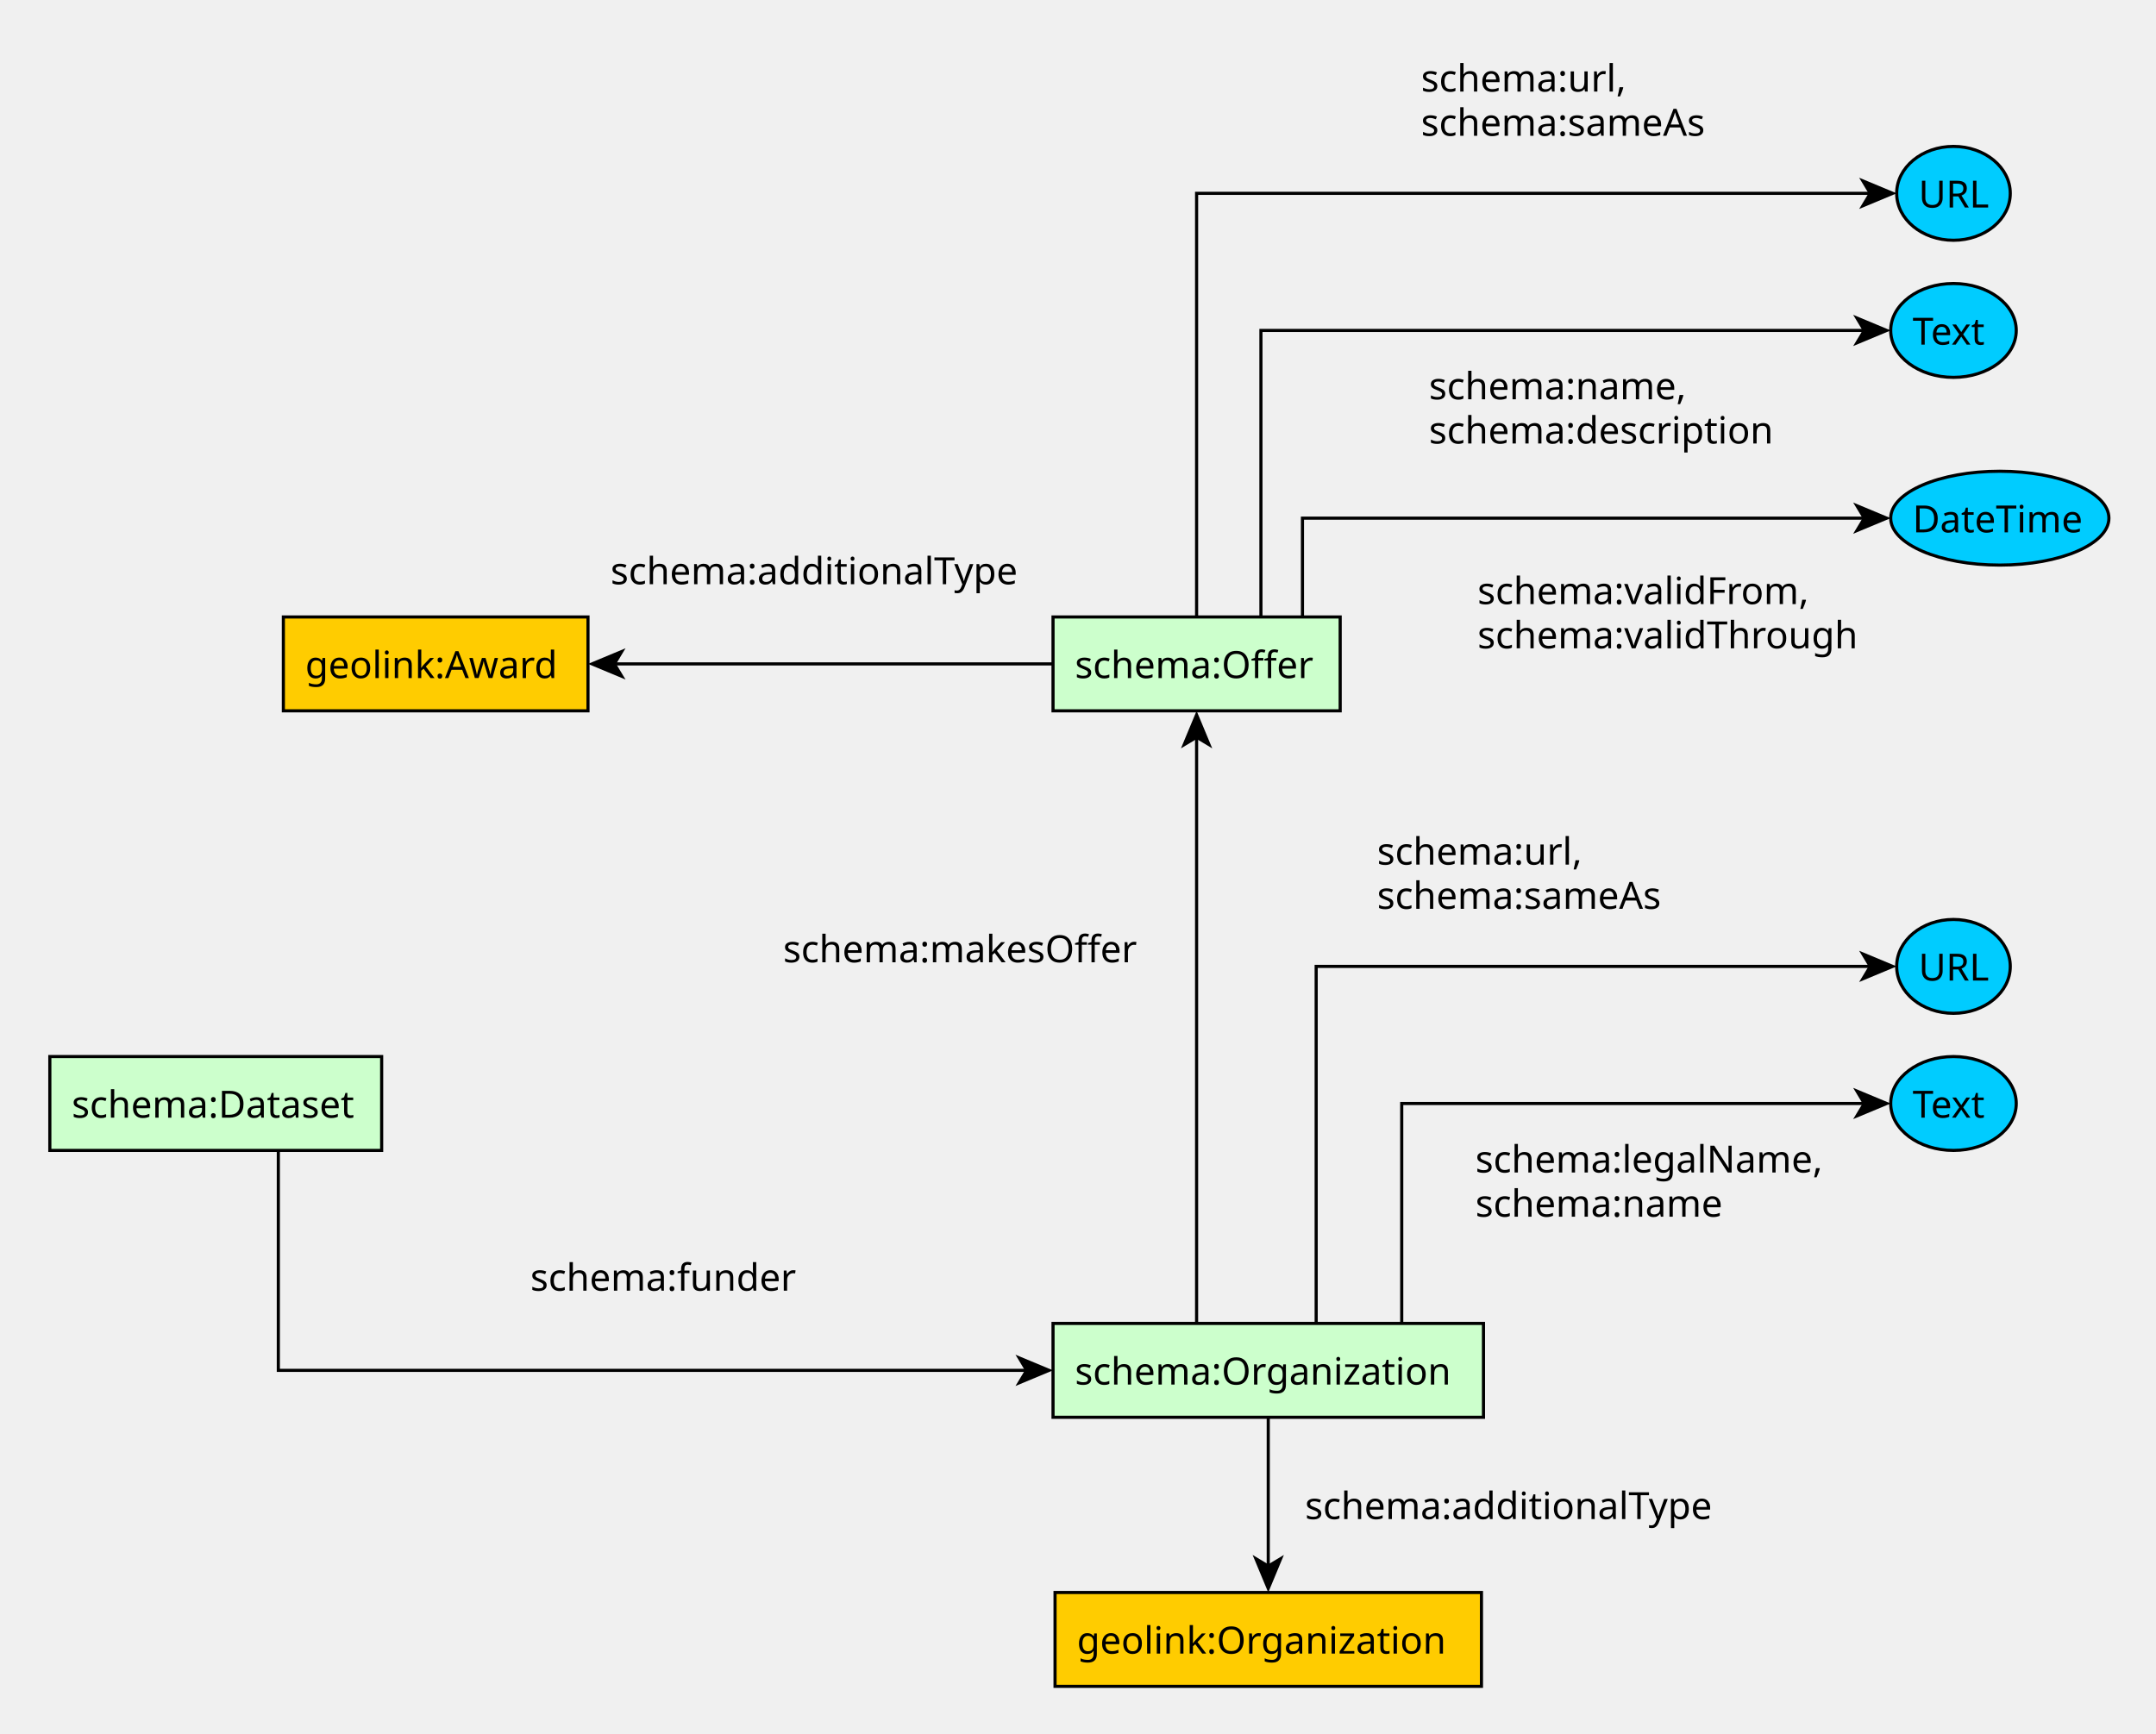
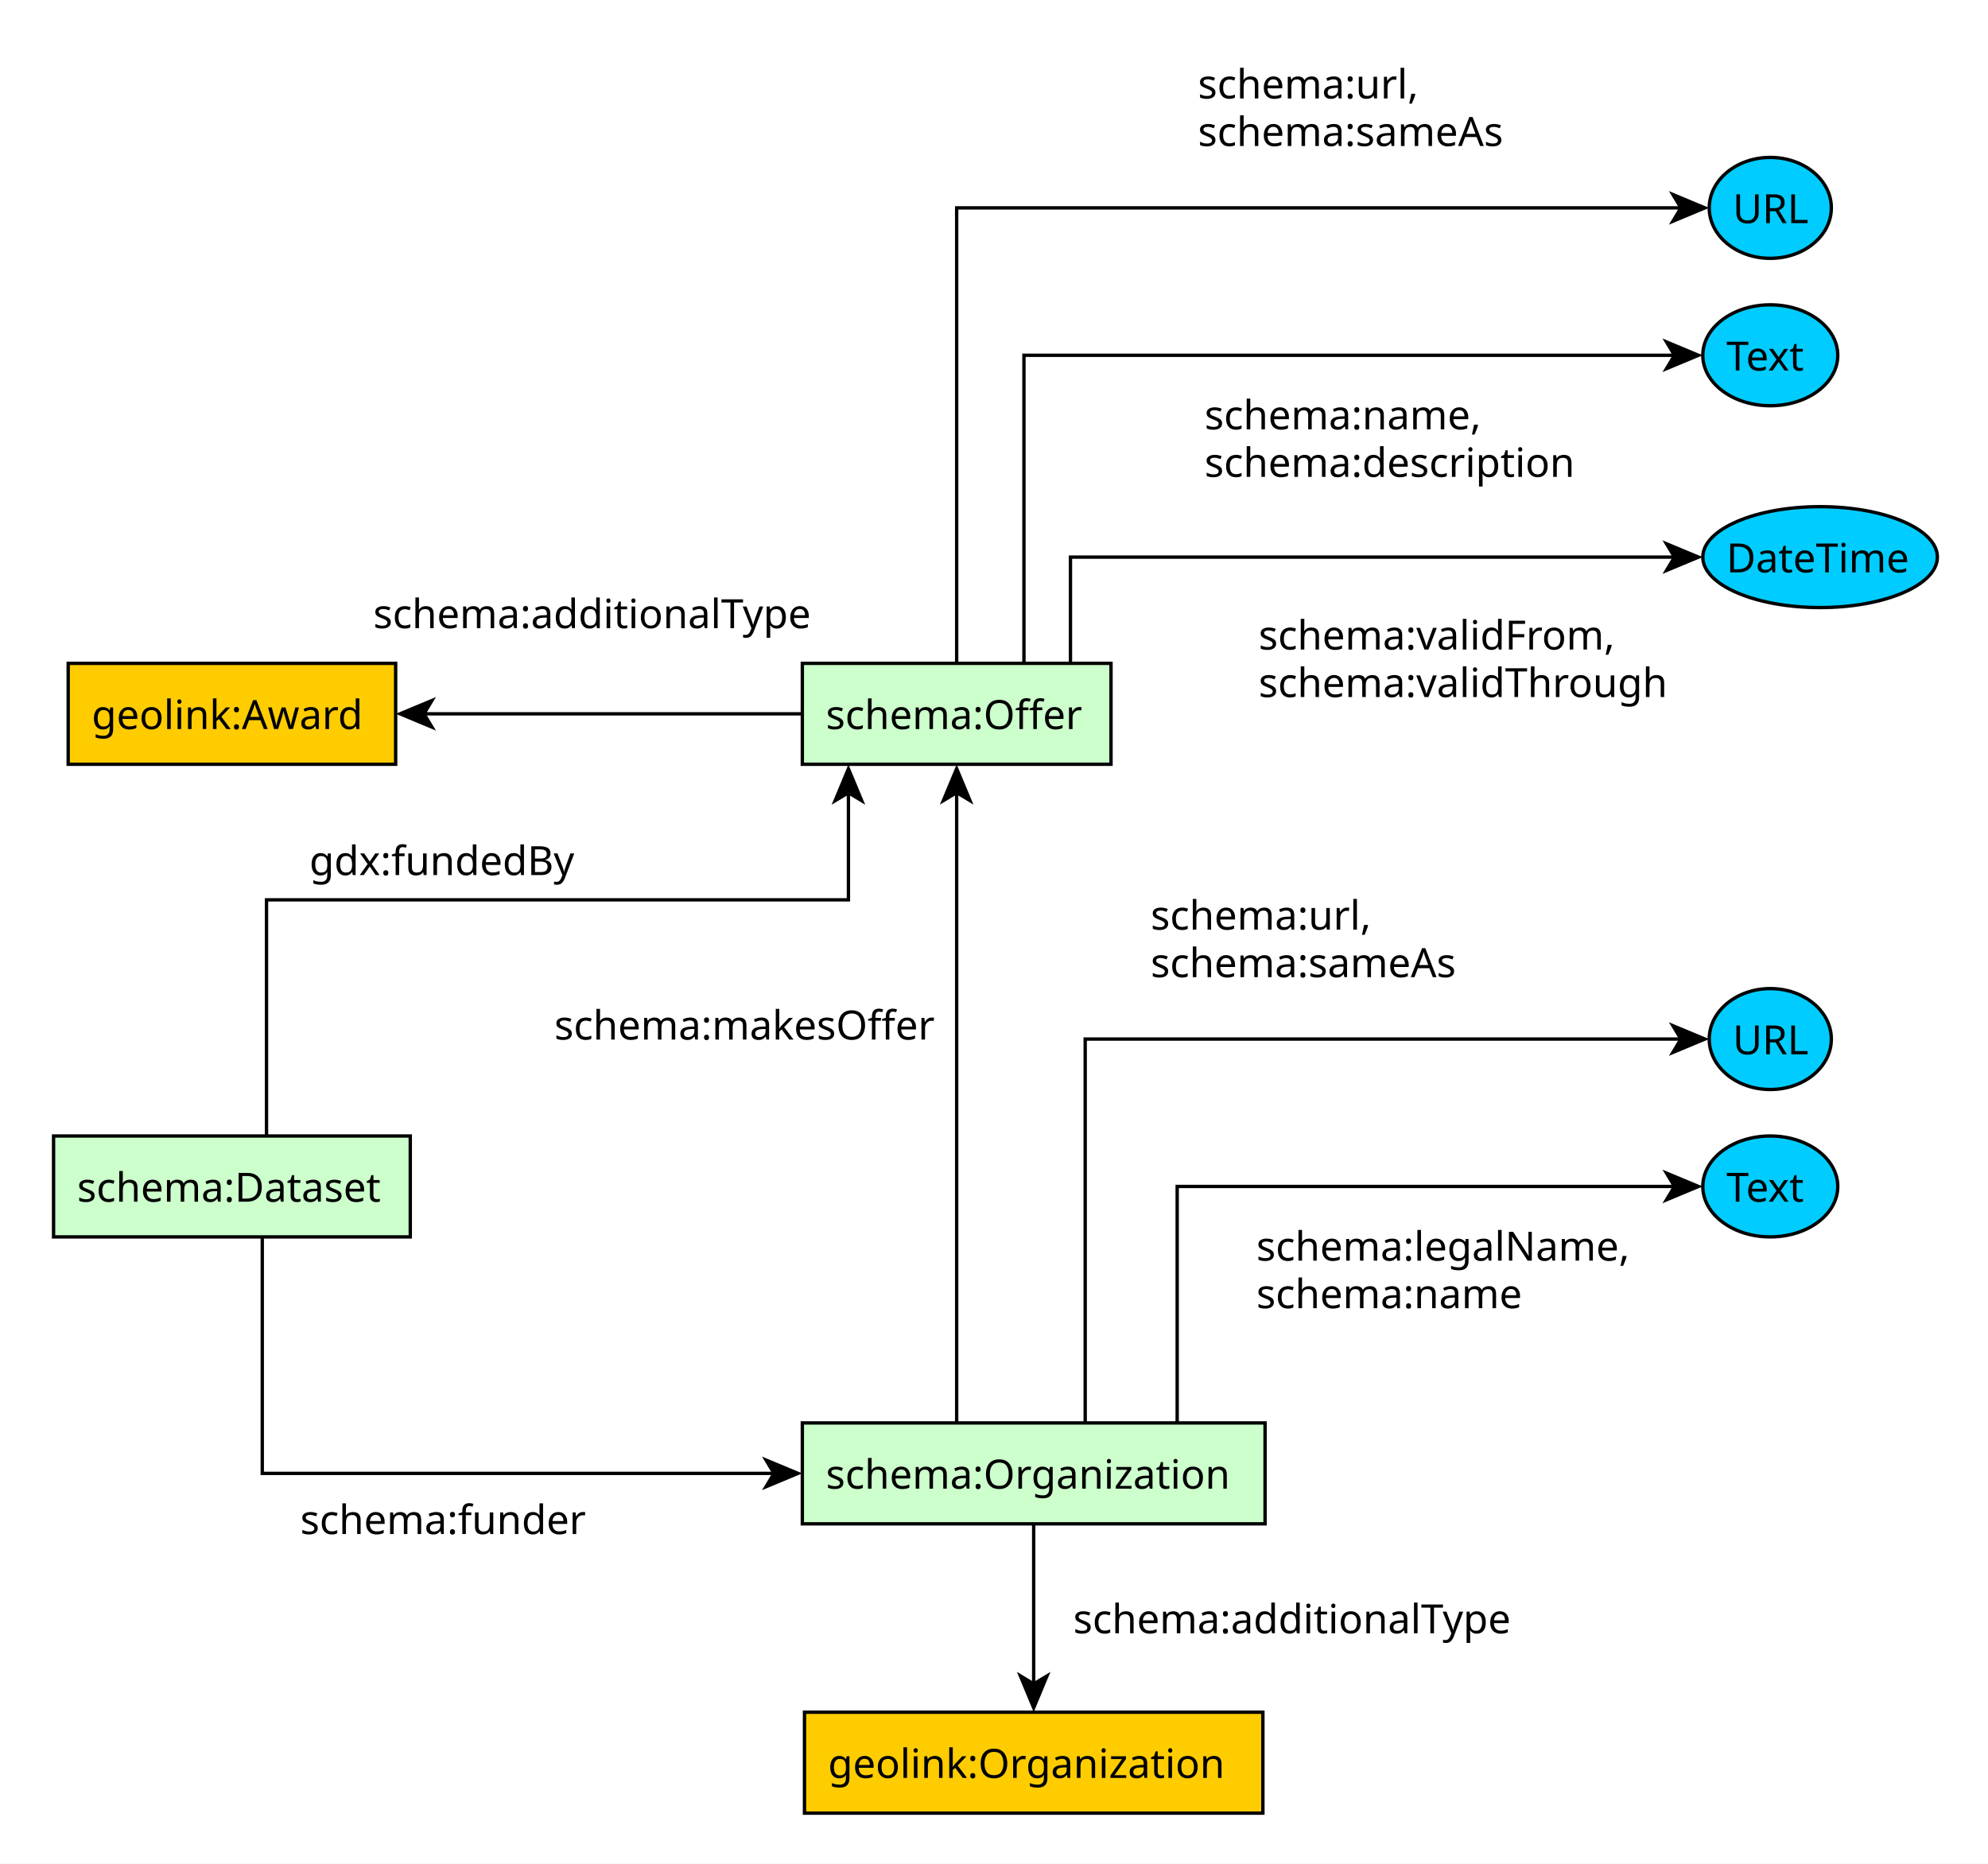
- <svg xmlns="http://www.w3.org/2000/svg" xmlns:xlink="http://www.w3.org/1999/xlink" fill-opacity="1" color-rendering="auto" color-interpolation="auto" text-rendering="auto" stroke="black" stroke-linecap="square" width="689" stroke-miterlimit="10" shape-rendering="auto" stroke-opacity="1" fill="black" stroke-dasharray="none" font-weight="normal" stroke-width="1" height="554" font-family="'Dialog'" font-style="normal" stroke-linejoin="miter" font-size="12px" stroke-dashoffset="0" image-rendering="auto">
+ <svg xmlns="http://www.w3.org/2000/svg" xmlns:xlink="http://www.w3.org/1999/xlink" fill-opacity="1" color-rendering="auto" color-interpolation="auto" text-rendering="auto" stroke="black" stroke-linecap="square" width="591" stroke-miterlimit="10" shape-rendering="auto" stroke-opacity="1" fill="black" stroke-dasharray="none" font-weight="normal" stroke-width="1" height="554" font-family="'Dialog'" font-style="normal" stroke-linejoin="miter" font-size="12px" stroke-dashoffset="0" image-rendering="auto">
  <defs id="genericDefs" />
  <g>
    <defs id="defs1">
      <clipPath clipPathUnits="userSpaceOnUse" id="clipPath1">
-         <path d="M0 0 L689 0 L689 554 L0 554 L0 0 Z" />
+         <path d="M0 0 L591 0 L591 554 L0 554 L0 0 Z" />
+       </clipPath>
+       <clipPath clipPathUnits="userSpaceOnUse" id="clipPath2">
+         <path d="M566 172 L1157 172 L1157 726 L566 726 L566 172 Z" />
      </clipPath>
    </defs>
+     <g fill="white" text-rendering="geometricPrecision" shape-rendering="geometricPrecision" transform="translate(-566,-172)" stroke="white">
+       <rect x="566" width="591" height="554" y="172" clip-path="url(#clipPath2)" stroke="none" />
+     </g>
    <g id="y.node.0">
      <a target="_blank" xlink:type="simple" xlink:href="https://schema.org/Dataset" xlink:show="new">
-         <g fill="rgb(204,255,204)" text-rendering="geometricPrecision" shape-rendering="geometricPrecision" transform="matrix(1,0,0,1,-468,-172)" stroke="rgb(204,255,204)">
-           <rect x="483.924" width="106.045" height="30" y="509.704" stroke="none" />
-         </g>
-         <g text-rendering="geometricPrecision" stroke-miterlimit="1.45" shape-rendering="geometricPrecision" transform="matrix(1,0,0,1,-468,-172)" stroke-linecap="butt">
-           <rect fill="none" x="483.924" width="106.045" height="30" y="509.704" />
-         </g>
-         <g>
-           <g text-rendering="geometricPrecision" stroke-miterlimit="1.45" shape-rendering="geometricPrecision" font-family="sans-serif" transform="matrix(1,0,0,1,-468,-172)" stroke-linecap="butt">
-             <text x="490.924" xml:space="preserve" y="529.239" stroke="none">schema:Dataset</text>
+         <g fill="rgb(204,255,204)" text-rendering="geometricPrecision" shape-rendering="geometricPrecision" transform="matrix(1,0,0,1,-566,-172)" stroke="rgb(204,255,204)">
+           <rect x="581.924" width="106.045" height="30" y="509.704" stroke="none" />
+         </g>
+         <g text-rendering="geometricPrecision" stroke-miterlimit="1.45" shape-rendering="geometricPrecision" transform="matrix(1,0,0,1,-566,-172)" stroke-linecap="butt">
+           <rect fill="none" x="581.924" width="106.045" height="30" y="509.704" />
+         </g>
+         <g>
+           <g text-rendering="geometricPrecision" stroke-miterlimit="1.45" shape-rendering="geometricPrecision" font-family="sans-serif" transform="matrix(1,0,0,1,-566,-172)" stroke-linecap="butt">
+             <text x="588.924" xml:space="preserve" y="529.239" stroke="none">schema:Dataset</text>
          </g>
        </g>
      </a>
    </g>
    <g id="y.node.1">
      <a target="_blank" xlink:type="simple" xlink:href="https://schema.org/Organization" xlink:show="new">
-         <g fill="rgb(204,255,204)" text-rendering="geometricPrecision" shape-rendering="geometricPrecision" transform="matrix(1,0,0,1,-468,-172)" stroke="rgb(204,255,204)">
+         <g fill="rgb(204,255,204)" text-rendering="geometricPrecision" shape-rendering="geometricPrecision" transform="matrix(1,0,0,1,-566,-172)" stroke="rgb(204,255,204)">
          <rect x="804.519" width="137.562" height="30" y="595" stroke="none" />
        </g>
-         <g text-rendering="geometricPrecision" stroke-miterlimit="1.45" shape-rendering="geometricPrecision" transform="matrix(1,0,0,1,-468,-172)" stroke-linecap="butt">
+         <g text-rendering="geometricPrecision" stroke-miterlimit="1.45" shape-rendering="geometricPrecision" transform="matrix(1,0,0,1,-566,-172)" stroke-linecap="butt">
          <rect fill="none" x="804.519" width="137.562" height="30" y="595" />
        </g>
        <g>
-           <g text-rendering="geometricPrecision" stroke-miterlimit="1.45" shape-rendering="geometricPrecision" font-family="sans-serif" transform="matrix(1,0,0,1,-468,-172)" stroke-linecap="butt">
+           <g text-rendering="geometricPrecision" stroke-miterlimit="1.45" shape-rendering="geometricPrecision" font-family="sans-serif" transform="matrix(1,0,0,1,-566,-172)" stroke-linecap="butt">
            <text x="811.519" xml:space="preserve" y="614.535" stroke="none">schema:Organization</text>
          </g>
        </g>
      </a>
    </g>
    <g id="y.node.2">
      <a target="_blank" xlink:type="simple" xlink:href="http://schema.geolink.org/1.0/base/main#Organization" xlink:show="new">
-         <g fill="rgb(255,204,0)" text-rendering="geometricPrecision" shape-rendering="geometricPrecision" transform="matrix(1,0,0,1,-468,-172)" stroke="rgb(255,204,0)">
+         <g fill="rgb(255,204,0)" text-rendering="geometricPrecision" shape-rendering="geometricPrecision" transform="matrix(1,0,0,1,-566,-172)" stroke="rgb(255,204,0)">
          <rect x="805.163" width="136.273" height="30" y="681" stroke="none" />
        </g>
-         <g text-rendering="geometricPrecision" stroke-miterlimit="1.45" shape-rendering="geometricPrecision" transform="matrix(1,0,0,1,-468,-172)" stroke-linecap="butt">
+         <g text-rendering="geometricPrecision" stroke-miterlimit="1.45" shape-rendering="geometricPrecision" transform="matrix(1,0,0,1,-566,-172)" stroke-linecap="butt">
          <rect fill="none" x="805.163" width="136.273" height="30" y="681" />
        </g>
        <g>
-           <g text-rendering="geometricPrecision" stroke-miterlimit="1.45" shape-rendering="geometricPrecision" font-family="sans-serif" transform="matrix(1,0,0,1,-468,-172)" stroke-linecap="butt">
+           <g text-rendering="geometricPrecision" stroke-miterlimit="1.45" shape-rendering="geometricPrecision" font-family="sans-serif" transform="matrix(1,0,0,1,-566,-172)" stroke-linecap="butt">
            <text x="812.163" xml:space="preserve" y="700.535" stroke="none">geolink:Organization</text>
          </g>
        </g>
      </a>
    </g>
    <g id="y.node.3">
-       <g fill="rgb(0,204,255)" text-rendering="geometricPrecision" shape-rendering="geometricPrecision" transform="matrix(1,0,0,1,-468,-172)" stroke="rgb(0,204,255)">
+       <g fill="rgb(0,204,255)" text-rendering="geometricPrecision" shape-rendering="geometricPrecision" transform="matrix(1,0,0,1,-566,-172)" stroke="rgb(0,204,255)">
        <ellipse rx="20.061" ry="15" cx="1092.278" cy="524.704" stroke="none" />
      </g>
-       <g text-rendering="geometricPrecision" stroke-miterlimit="1.45" shape-rendering="geometricPrecision" transform="matrix(1,0,0,1,-468,-172)" stroke-linecap="butt">
+       <g text-rendering="geometricPrecision" stroke-miterlimit="1.45" shape-rendering="geometricPrecision" transform="matrix(1,0,0,1,-566,-172)" stroke-linecap="butt">
        <ellipse rx="20.061" fill="none" ry="15" cx="1092.278" cy="524.704" />
      </g>
      <g>
-         <g text-rendering="geometricPrecision" stroke-miterlimit="1.45" shape-rendering="geometricPrecision" font-family="sans-serif" transform="matrix(1,0,0,1,-468,-172)" stroke-linecap="butt">
+         <g text-rendering="geometricPrecision" stroke-miterlimit="1.45" shape-rendering="geometricPrecision" font-family="sans-serif" transform="matrix(1,0,0,1,-566,-172)" stroke-linecap="butt">
          <text x="1079.217" xml:space="preserve" y="529.239" stroke="none">Text</text>
        </g>
      </g>
    </g>
    <g id="y.node.4">
-       <g fill="rgb(0,204,255)" text-rendering="geometricPrecision" shape-rendering="geometricPrecision" transform="matrix(1,0,0,1,-468,-172)" stroke="rgb(0,204,255)">
+       <g fill="rgb(0,204,255)" text-rendering="geometricPrecision" shape-rendering="geometricPrecision" transform="matrix(1,0,0,1,-566,-172)" stroke="rgb(0,204,255)">
        <ellipse rx="18.15" ry="15" cx="1092.278" cy="480.884" stroke="none" />
      </g>
-       <g text-rendering="geometricPrecision" stroke-miterlimit="1.45" shape-rendering="geometricPrecision" transform="matrix(1,0,0,1,-468,-172)" stroke-linecap="butt">
+       <g text-rendering="geometricPrecision" stroke-miterlimit="1.45" shape-rendering="geometricPrecision" transform="matrix(1,0,0,1,-566,-172)" stroke-linecap="butt">
        <ellipse rx="18.15" fill="none" ry="15" cx="1092.278" cy="480.884" />
      </g>
      <g>
-         <g text-rendering="geometricPrecision" stroke-miterlimit="1.45" shape-rendering="geometricPrecision" font-family="sans-serif" transform="matrix(1,0,0,1,-468,-172)" stroke-linecap="butt">
+         <g text-rendering="geometricPrecision" stroke-miterlimit="1.45" shape-rendering="geometricPrecision" font-family="sans-serif" transform="matrix(1,0,0,1,-566,-172)" stroke-linecap="butt">
          <text x="1081.128" xml:space="preserve" y="485.419" stroke="none">URL</text>
        </g>
      </g>
    </g>
    <g id="y.node.5">
      <a target="_blank" xlink:type="simple" xlink:href="https://schema.org/Offer" xlink:show="new">
-         <g fill="rgb(204,255,204)" text-rendering="geometricPrecision" shape-rendering="geometricPrecision" transform="matrix(1,0,0,1,-468,-172)" stroke="rgb(204,255,204)">
+         <g fill="rgb(204,255,204)" text-rendering="geometricPrecision" shape-rendering="geometricPrecision" transform="matrix(1,0,0,1,-566,-172)" stroke="rgb(204,255,204)">
          <rect x="804.519" width="91.766" height="30" y="369.199" stroke="none" />
        </g>
-         <g text-rendering="geometricPrecision" stroke-miterlimit="1.45" shape-rendering="geometricPrecision" transform="matrix(1,0,0,1,-468,-172)" stroke-linecap="butt">
+         <g text-rendering="geometricPrecision" stroke-miterlimit="1.45" shape-rendering="geometricPrecision" transform="matrix(1,0,0,1,-566,-172)" stroke-linecap="butt">
          <rect fill="none" x="804.519" width="91.766" height="30" y="369.199" />
        </g>
        <g>
-           <g text-rendering="geometricPrecision" stroke-miterlimit="1.45" shape-rendering="geometricPrecision" font-family="sans-serif" transform="matrix(1,0,0,1,-468,-172)" stroke-linecap="butt">
+           <g text-rendering="geometricPrecision" stroke-miterlimit="1.45" shape-rendering="geometricPrecision" font-family="sans-serif" transform="matrix(1,0,0,1,-566,-172)" stroke-linecap="butt">
            <text x="811.519" xml:space="preserve" y="388.734" stroke="none">schema:Offer</text>
          </g>
        </g>
      </a>
    </g>
    <g id="y.node.6">
-       <g fill="rgb(0,204,255)" text-rendering="geometricPrecision" shape-rendering="geometricPrecision" transform="matrix(1,0,0,1,-468,-172)" stroke="rgb(0,204,255)">
+       <g fill="rgb(0,204,255)" text-rendering="geometricPrecision" shape-rendering="geometricPrecision" transform="matrix(1,0,0,1,-566,-172)" stroke="rgb(0,204,255)">
        <ellipse rx="34.867" ry="15" cx="1107.085" cy="337.616" stroke="none" />
      </g>
-       <g text-rendering="geometricPrecision" stroke-miterlimit="1.45" shape-rendering="geometricPrecision" transform="matrix(1,0,0,1,-468,-172)" stroke-linecap="butt">
+       <g text-rendering="geometricPrecision" stroke-miterlimit="1.45" shape-rendering="geometricPrecision" transform="matrix(1,0,0,1,-566,-172)" stroke-linecap="butt">
        <ellipse rx="34.867" fill="none" ry="15" cx="1107.085" cy="337.616" />
      </g>
      <g>
-         <g text-rendering="geometricPrecision" stroke-miterlimit="1.45" shape-rendering="geometricPrecision" font-family="sans-serif" transform="matrix(1,0,0,1,-468,-172)" stroke-linecap="butt">
+         <g text-rendering="geometricPrecision" stroke-miterlimit="1.45" shape-rendering="geometricPrecision" font-family="sans-serif" transform="matrix(1,0,0,1,-566,-172)" stroke-linecap="butt">
          <text x="1079.217" xml:space="preserve" y="342.152" stroke="none">DateTime</text>
        </g>
      </g>
    </g>
    <g id="y.node.7">
      <a target="_blank" xlink:type="simple" xlink:href="http://schema.geolink.org/1.0/base/main#Award" xlink:show="new">
-         <g fill="rgb(255,204,0)" text-rendering="geometricPrecision" shape-rendering="geometricPrecision" transform="matrix(1,0,0,1,-468,-172)" stroke="rgb(255,204,0)">
-           <rect x="558.555" width="97.35" height="30" y="369.199" stroke="none" />
-         </g>
-         <g text-rendering="geometricPrecision" stroke-miterlimit="1.45" shape-rendering="geometricPrecision" transform="matrix(1,0,0,1,-468,-172)" stroke-linecap="butt">
-           <rect fill="none" x="558.555" width="97.35" height="30" y="369.199" />
-         </g>
-         <g>
-           <g text-rendering="geometricPrecision" stroke-miterlimit="1.45" shape-rendering="geometricPrecision" font-family="sans-serif" transform="matrix(1,0,0,1,-468,-172)" stroke-linecap="butt">
-             <text x="565.555" xml:space="preserve" y="388.734" stroke="none">geolink:Award</text>
+         <g fill="rgb(255,204,0)" text-rendering="geometricPrecision" shape-rendering="geometricPrecision" transform="matrix(1,0,0,1,-566,-172)" stroke="rgb(255,204,0)">
+           <rect x="586.272" width="97.35" height="30" y="369.199" stroke="none" />
+         </g>
+         <g text-rendering="geometricPrecision" stroke-miterlimit="1.45" shape-rendering="geometricPrecision" transform="matrix(1,0,0,1,-566,-172)" stroke-linecap="butt">
+           <rect fill="none" x="586.272" width="97.35" height="30" y="369.199" />
+         </g>
+         <g>
+           <g text-rendering="geometricPrecision" stroke-miterlimit="1.45" shape-rendering="geometricPrecision" font-family="sans-serif" transform="matrix(1,0,0,1,-566,-172)" stroke-linecap="butt">
+             <text x="593.272" xml:space="preserve" y="388.734" stroke="none">geolink:Award</text>
          </g>
        </g>
      </a>
    </g>
    <g id="y.node.8">
-       <g fill="rgb(0,204,255)" text-rendering="geometricPrecision" shape-rendering="geometricPrecision" transform="matrix(1,0,0,1,-468,-172)" stroke="rgb(0,204,255)">
+       <g fill="rgb(0,204,255)" text-rendering="geometricPrecision" shape-rendering="geometricPrecision" transform="matrix(1,0,0,1,-566,-172)" stroke="rgb(0,204,255)">
        <ellipse rx="20.061" ry="15" cx="1092.278" cy="277.616" stroke="none" />
      </g>
-       <g text-rendering="geometricPrecision" stroke-miterlimit="1.45" shape-rendering="geometricPrecision" transform="matrix(1,0,0,1,-468,-172)" stroke-linecap="butt">
+       <g text-rendering="geometricPrecision" stroke-miterlimit="1.45" shape-rendering="geometricPrecision" transform="matrix(1,0,0,1,-566,-172)" stroke-linecap="butt">
        <ellipse rx="20.061" fill="none" ry="15" cx="1092.278" cy="277.616" />
      </g>
      <g>
-         <g text-rendering="geometricPrecision" stroke-miterlimit="1.45" shape-rendering="geometricPrecision" font-family="sans-serif" transform="matrix(1,0,0,1,-468,-172)" stroke-linecap="butt">
+         <g text-rendering="geometricPrecision" stroke-miterlimit="1.45" shape-rendering="geometricPrecision" font-family="sans-serif" transform="matrix(1,0,0,1,-566,-172)" stroke-linecap="butt">
          <text x="1079.217" xml:space="preserve" y="282.152" stroke="none">Text</text>
        </g>
      </g>
    </g>
    <g id="y.node.9">
-       <g fill="rgb(0,204,255)" text-rendering="geometricPrecision" shape-rendering="geometricPrecision" transform="matrix(1,0,0,1,-468,-172)" stroke="rgb(0,204,255)">
+       <g fill="rgb(0,204,255)" text-rendering="geometricPrecision" shape-rendering="geometricPrecision" transform="matrix(1,0,0,1,-566,-172)" stroke="rgb(0,204,255)">
        <ellipse rx="18.15" ry="15" cx="1092.278" cy="233.796" stroke="none" />
      </g>
-       <g text-rendering="geometricPrecision" stroke-miterlimit="1.45" shape-rendering="geometricPrecision" transform="matrix(1,0,0,1,-468,-172)" stroke-linecap="butt">
+       <g text-rendering="geometricPrecision" stroke-miterlimit="1.45" shape-rendering="geometricPrecision" transform="matrix(1,0,0,1,-566,-172)" stroke-linecap="butt">
        <ellipse rx="18.15" fill="none" ry="15" cx="1092.278" cy="233.796" />
      </g>
      <g>
-         <g text-rendering="geometricPrecision" stroke-miterlimit="1.45" shape-rendering="geometricPrecision" font-family="sans-serif" transform="matrix(1,0,0,1,-468,-172)" stroke-linecap="butt">
+         <g text-rendering="geometricPrecision" stroke-miterlimit="1.45" shape-rendering="geometricPrecision" font-family="sans-serif" transform="matrix(1,0,0,1,-566,-172)" stroke-linecap="butt">
          <text x="1081.128" xml:space="preserve" y="238.331" stroke="none">URL</text>
        </g>
      </g>
    </g>
    <g id="y.edge.0">
-       <g text-rendering="geometricPrecision" stroke-miterlimit="1.45" shape-rendering="geometricPrecision" transform="matrix(1,0,0,1,-468,-172)" stroke-linecap="butt">
-         <path fill="none" d="M556.947 539.739 L556.947 610 L796.519 610" />
+       <g text-rendering="geometricPrecision" stroke-miterlimit="1.45" shape-rendering="geometricPrecision" transform="matrix(1,0,0,1,-566,-172)" stroke-linecap="butt">
+         <path fill="none" d="M643.969 539.739 L643.969 610 L796.519 610" />
        <path d="M804.519 610 L792.519 605 L795.519 610 L792.519 615 Z" stroke="none" />
      </g>
      <g>
-         <g text-rendering="geometricPrecision" stroke-miterlimit="1.45" shape-rendering="geometricPrecision" font-family="sans-serif" transform="matrix(1,0,0,1,-468,-172)" stroke-linecap="butt">
-           <text x="637.493" xml:space="preserve" y="584.535" stroke="none">schema:funder</text>
+         <g text-rendering="geometricPrecision" stroke-miterlimit="1.45" shape-rendering="geometricPrecision" font-family="sans-serif" transform="matrix(1,0,0,1,-566,-172)" stroke-linecap="butt">
+           <text x="655.261" xml:space="preserve" y="628.035" stroke="none">schema:funder</text>
        </g>
      </g>
    </g>
    <g id="y.edge.1">
-       <g text-rendering="geometricPrecision" stroke-miterlimit="1.45" shape-rendering="geometricPrecision" transform="matrix(1,0,0,1,-468,-172)" stroke-linecap="butt">
+       <g text-rendering="geometricPrecision" stroke-miterlimit="1.45" shape-rendering="geometricPrecision" transform="matrix(1,0,0,1,-566,-172)" stroke-linecap="butt">
        <path fill="none" d="M873.3 625 L873.3 673" />
        <path d="M873.3 681 L878.3 669 L873.3 672 L868.3 669 Z" stroke="none" />
      </g>
      <g>
-         <g text-rendering="geometricPrecision" stroke-miterlimit="1.45" shape-rendering="geometricPrecision" font-family="sans-serif" transform="matrix(1,0,0,1,-468,-172)" stroke-linecap="butt">
+         <g text-rendering="geometricPrecision" stroke-miterlimit="1.45" shape-rendering="geometricPrecision" font-family="sans-serif" transform="matrix(1,0,0,1,-566,-172)" stroke-linecap="butt">
          <text x="885.049" xml:space="preserve" y="657.535" stroke="none">schema:additionalType</text>
        </g>
      </g>
    </g>
    <g id="y.edge.2">
-       <g text-rendering="geometricPrecision" stroke-miterlimit="1.45" shape-rendering="geometricPrecision" transform="matrix(1,0,0,1,-468,-172)" stroke-linecap="butt">
+       <g text-rendering="geometricPrecision" stroke-miterlimit="1.45" shape-rendering="geometricPrecision" transform="matrix(1,0,0,1,-566,-172)" stroke-linecap="butt">
        <path fill="none" d="M915.955 594.965 L915.955 524.704 L1064.217 524.704" />
        <path d="M1072.217 524.704 L1060.217 519.704 L1063.217 524.704 L1060.217 529.704 Z" stroke="none" />
      </g>
      <g>
-         <g text-rendering="geometricPrecision" stroke-miterlimit="1.45" shape-rendering="geometricPrecision" font-family="sans-serif" transform="matrix(1,0,0,1,-468,-172)" stroke-linecap="butt">
+         <g text-rendering="geometricPrecision" stroke-miterlimit="1.45" shape-rendering="geometricPrecision" font-family="sans-serif" transform="matrix(1,0,0,1,-566,-172)" stroke-linecap="butt">
          <text x="939.498" xml:space="preserve" y="546.754" stroke="none">schema:legalName,</text>
          <text x="939.498" xml:space="preserve" y="560.887" stroke="none">schema:name</text>
        </g>
      </g>
    </g>
    <g id="y.edge.3">
-       <g text-rendering="geometricPrecision" stroke-miterlimit="1.45" shape-rendering="geometricPrecision" transform="matrix(1,0,0,1,-468,-172)" stroke-linecap="butt">
+       <g text-rendering="geometricPrecision" stroke-miterlimit="1.45" shape-rendering="geometricPrecision" transform="matrix(1,0,0,1,-566,-172)" stroke-linecap="butt">
        <path fill="none" d="M888.612 595.027 L888.612 480.884 L1066.128 480.884" />
        <path d="M1074.128 480.884 L1062.128 475.884 L1065.128 480.884 L1062.128 485.884 Z" stroke="none" />
      </g>
      <g>
-         <g text-rendering="geometricPrecision" stroke-miterlimit="1.45" shape-rendering="geometricPrecision" font-family="sans-serif" transform="matrix(1,0,0,1,-468,-172)" stroke-linecap="butt">
+         <g text-rendering="geometricPrecision" stroke-miterlimit="1.45" shape-rendering="geometricPrecision" font-family="sans-serif" transform="matrix(1,0,0,1,-566,-172)" stroke-linecap="butt">
          <text x="908.08" xml:space="preserve" y="448.352" stroke="none">schema:url,</text>
          <text x="908.08" xml:space="preserve" y="462.485" stroke="none">schema:sameAs</text>
        </g>
      </g>
    </g>
    <g id="y.edge.4">
-       <g text-rendering="geometricPrecision" stroke-miterlimit="1.45" shape-rendering="geometricPrecision" transform="matrix(1,0,0,1,-468,-172)" stroke-linecap="butt">
+       <g text-rendering="geometricPrecision" stroke-miterlimit="1.45" shape-rendering="geometricPrecision" transform="matrix(1,0,0,1,-566,-172)" stroke-linecap="butt">
        <path fill="none" d="M850.401 594.978 L850.401 407.199" />
        <path d="M850.401 399.199 L845.401 411.199 L850.401 408.199 L855.401 411.199 Z" stroke="none" />
      </g>
      <g>
-         <g text-rendering="geometricPrecision" stroke-miterlimit="1.45" shape-rendering="geometricPrecision" font-family="sans-serif" transform="matrix(1,0,0,1,-468,-172)" stroke-linecap="butt">
-           <text x="718.263" xml:space="preserve" y="479.572" stroke="none">schema:makesOffer</text>
+         <g text-rendering="geometricPrecision" stroke-miterlimit="1.45" shape-rendering="geometricPrecision" font-family="sans-serif" transform="matrix(1,0,0,1,-566,-172)" stroke-linecap="butt">
+           <text x="730.794" xml:space="preserve" y="481.035" stroke="none">schema:makesOffer</text>
+         </g>
+       </g>
+     </g>
+     <g id="y.edge.9">
+       <g text-rendering="geometricPrecision" stroke-miterlimit="1.45" shape-rendering="geometricPrecision" transform="matrix(1,0,0,1,-566,-172)" stroke-linecap="butt">
+         <path fill="none" d="M645.23 509.685 L645.23 439.5 L818.223 439.5 L818.223 407.234" />
+         <path d="M818.223 399.234 L813.223 411.234 L818.223 408.234 L823.223 411.234 Z" stroke="none" />
+       </g>
+       <g>
+         <g text-rendering="geometricPrecision" stroke-miterlimit="1.45" shape-rendering="geometricPrecision" font-family="sans-serif" transform="matrix(1,0,0,1,-566,-172)" stroke-linecap="butt">
+           <text x="657.978" xml:space="preserve" y="432.14" stroke="none">gdx:fundedBy</text>
        </g>
      </g>
    </g>
    <g id="y.edge.5">
-       <g text-rendering="geometricPrecision" stroke-miterlimit="1.45" shape-rendering="geometricPrecision" transform="matrix(1,0,0,1,-468,-172)" stroke-linecap="butt">
+       <g text-rendering="geometricPrecision" stroke-miterlimit="1.45" shape-rendering="geometricPrecision" transform="matrix(1,0,0,1,-566,-172)" stroke-linecap="butt">
        <path fill="none" d="M884.231 369.233 L884.231 337.616 L1064.217 337.616" />
        <path d="M1072.217 337.616 L1060.217 332.616 L1063.217 337.616 L1060.217 342.616 Z" stroke="none" />
      </g>
      <g>
-         <g text-rendering="geometricPrecision" stroke-miterlimit="1.45" shape-rendering="geometricPrecision" font-family="sans-serif" transform="matrix(1,0,0,1,-468,-172)" stroke-linecap="butt">
+         <g text-rendering="geometricPrecision" stroke-miterlimit="1.45" shape-rendering="geometricPrecision" font-family="sans-serif" transform="matrix(1,0,0,1,-566,-172)" stroke-linecap="butt">
          <text x="940.173" xml:space="preserve" y="365.085" stroke="none">schema:validFrom,</text>
          <text x="940.173" xml:space="preserve" y="379.218" stroke="none">schema:validThrough</text>
        </g>
      </g>
    </g>
    <g id="y.edge.6">
-       <g text-rendering="geometricPrecision" stroke-miterlimit="1.45" shape-rendering="geometricPrecision" transform="matrix(1,0,0,1,-468,-172)" stroke-linecap="butt">
-         <path fill="none" d="M804.519 384.199 L663.905 384.199" />
-         <path d="M655.905 384.199 L667.905 389.199 L664.905 384.199 L667.905 379.199 Z" stroke="none" />
-       </g>
-       <g>
-         <g text-rendering="geometricPrecision" stroke-miterlimit="1.45" shape-rendering="geometricPrecision" font-family="sans-serif" transform="matrix(1,0,0,1,-468,-172)" stroke-linecap="butt">
-           <text x="663.116" xml:space="preserve" y="358.734" stroke="none">schema:additionalType</text>
+       <g text-rendering="geometricPrecision" stroke-miterlimit="1.45" shape-rendering="geometricPrecision" transform="matrix(1,0,0,1,-566,-172)" stroke-linecap="butt">
+         <path fill="none" d="M804.519 384.199 L691.621 384.199" />
+         <path d="M683.621 384.199 L695.621 389.199 L692.621 384.199 L695.621 379.199 Z" stroke="none" />
+       </g>
+       <g>
+         <g text-rendering="geometricPrecision" stroke-miterlimit="1.45" shape-rendering="geometricPrecision" font-family="sans-serif" transform="matrix(1,0,0,1,-566,-172)" stroke-linecap="butt">
+           <text x="676.974" xml:space="preserve" y="358.734" stroke="none">schema:additionalType</text>
        </g>
      </g>
    </g>
    <g id="y.edge.7">
-       <g text-rendering="geometricPrecision" stroke-miterlimit="1.45" shape-rendering="geometricPrecision" transform="matrix(1,0,0,1,-468,-172)" stroke-linecap="butt">
-         <path fill="none" d="M870.961 369.185 L870.961 277.616 L1064.217 277.616" />
+       <g text-rendering="geometricPrecision" stroke-miterlimit="1.45" shape-rendering="geometricPrecision" transform="matrix(1,0,0,1,-566,-172)" stroke-linecap="butt">
+         <path fill="none" d="M870.401 369.185 L870.401 277.616 L1064.217 277.616" />
        <path d="M1072.217 277.616 L1060.217 272.616 L1063.217 277.616 L1060.217 282.616 Z" stroke="none" />
      </g>
      <g>
-         <g text-rendering="geometricPrecision" stroke-miterlimit="1.45" shape-rendering="geometricPrecision" font-family="sans-serif" transform="matrix(1,0,0,1,-468,-172)" stroke-linecap="butt">
-           <text x="924.66" xml:space="preserve" y="299.627" stroke="none">schema:name,</text>
-           <text x="924.66" xml:space="preserve" y="313.759" stroke="none">schema:description</text>
+         <g text-rendering="geometricPrecision" stroke-miterlimit="1.45" shape-rendering="geometricPrecision" font-family="sans-serif" transform="matrix(1,0,0,1,-566,-172)" stroke-linecap="butt">
+           <text x="924.101" xml:space="preserve" y="299.627" stroke="none">schema:name,</text>
+           <text x="924.101" xml:space="preserve" y="313.759" stroke="none">schema:description</text>
        </g>
      </g>
    </g>
    <g id="y.edge.8">
-       <g text-rendering="geometricPrecision" stroke-miterlimit="1.45" shape-rendering="geometricPrecision" transform="matrix(1,0,0,1,-468,-172)" stroke-linecap="butt">
+       <g text-rendering="geometricPrecision" stroke-miterlimit="1.45" shape-rendering="geometricPrecision" transform="matrix(1,0,0,1,-566,-172)" stroke-linecap="butt">
        <path fill="none" d="M850.401 369.199 L850.401 233.796 L1066.128 233.796" />
        <path d="M1074.128 233.796 L1062.128 228.796 L1065.128 233.796 L1062.128 238.796 Z" stroke="none" />
      </g>
      <g>
-         <g text-rendering="geometricPrecision" stroke-miterlimit="1.45" shape-rendering="geometricPrecision" font-family="sans-serif" transform="matrix(1,0,0,1,-468,-172)" stroke-linecap="butt">
+         <g text-rendering="geometricPrecision" stroke-miterlimit="1.45" shape-rendering="geometricPrecision" font-family="sans-serif" transform="matrix(1,0,0,1,-566,-172)" stroke-linecap="butt">
          <text x="922.127" xml:space="preserve" y="201.265" stroke="none">schema:url,</text>
          <text x="922.127" xml:space="preserve" y="215.398" stroke="none">schema:sameAs</text>
        </g>
      </g>
    </g>
  </g>
</svg>
